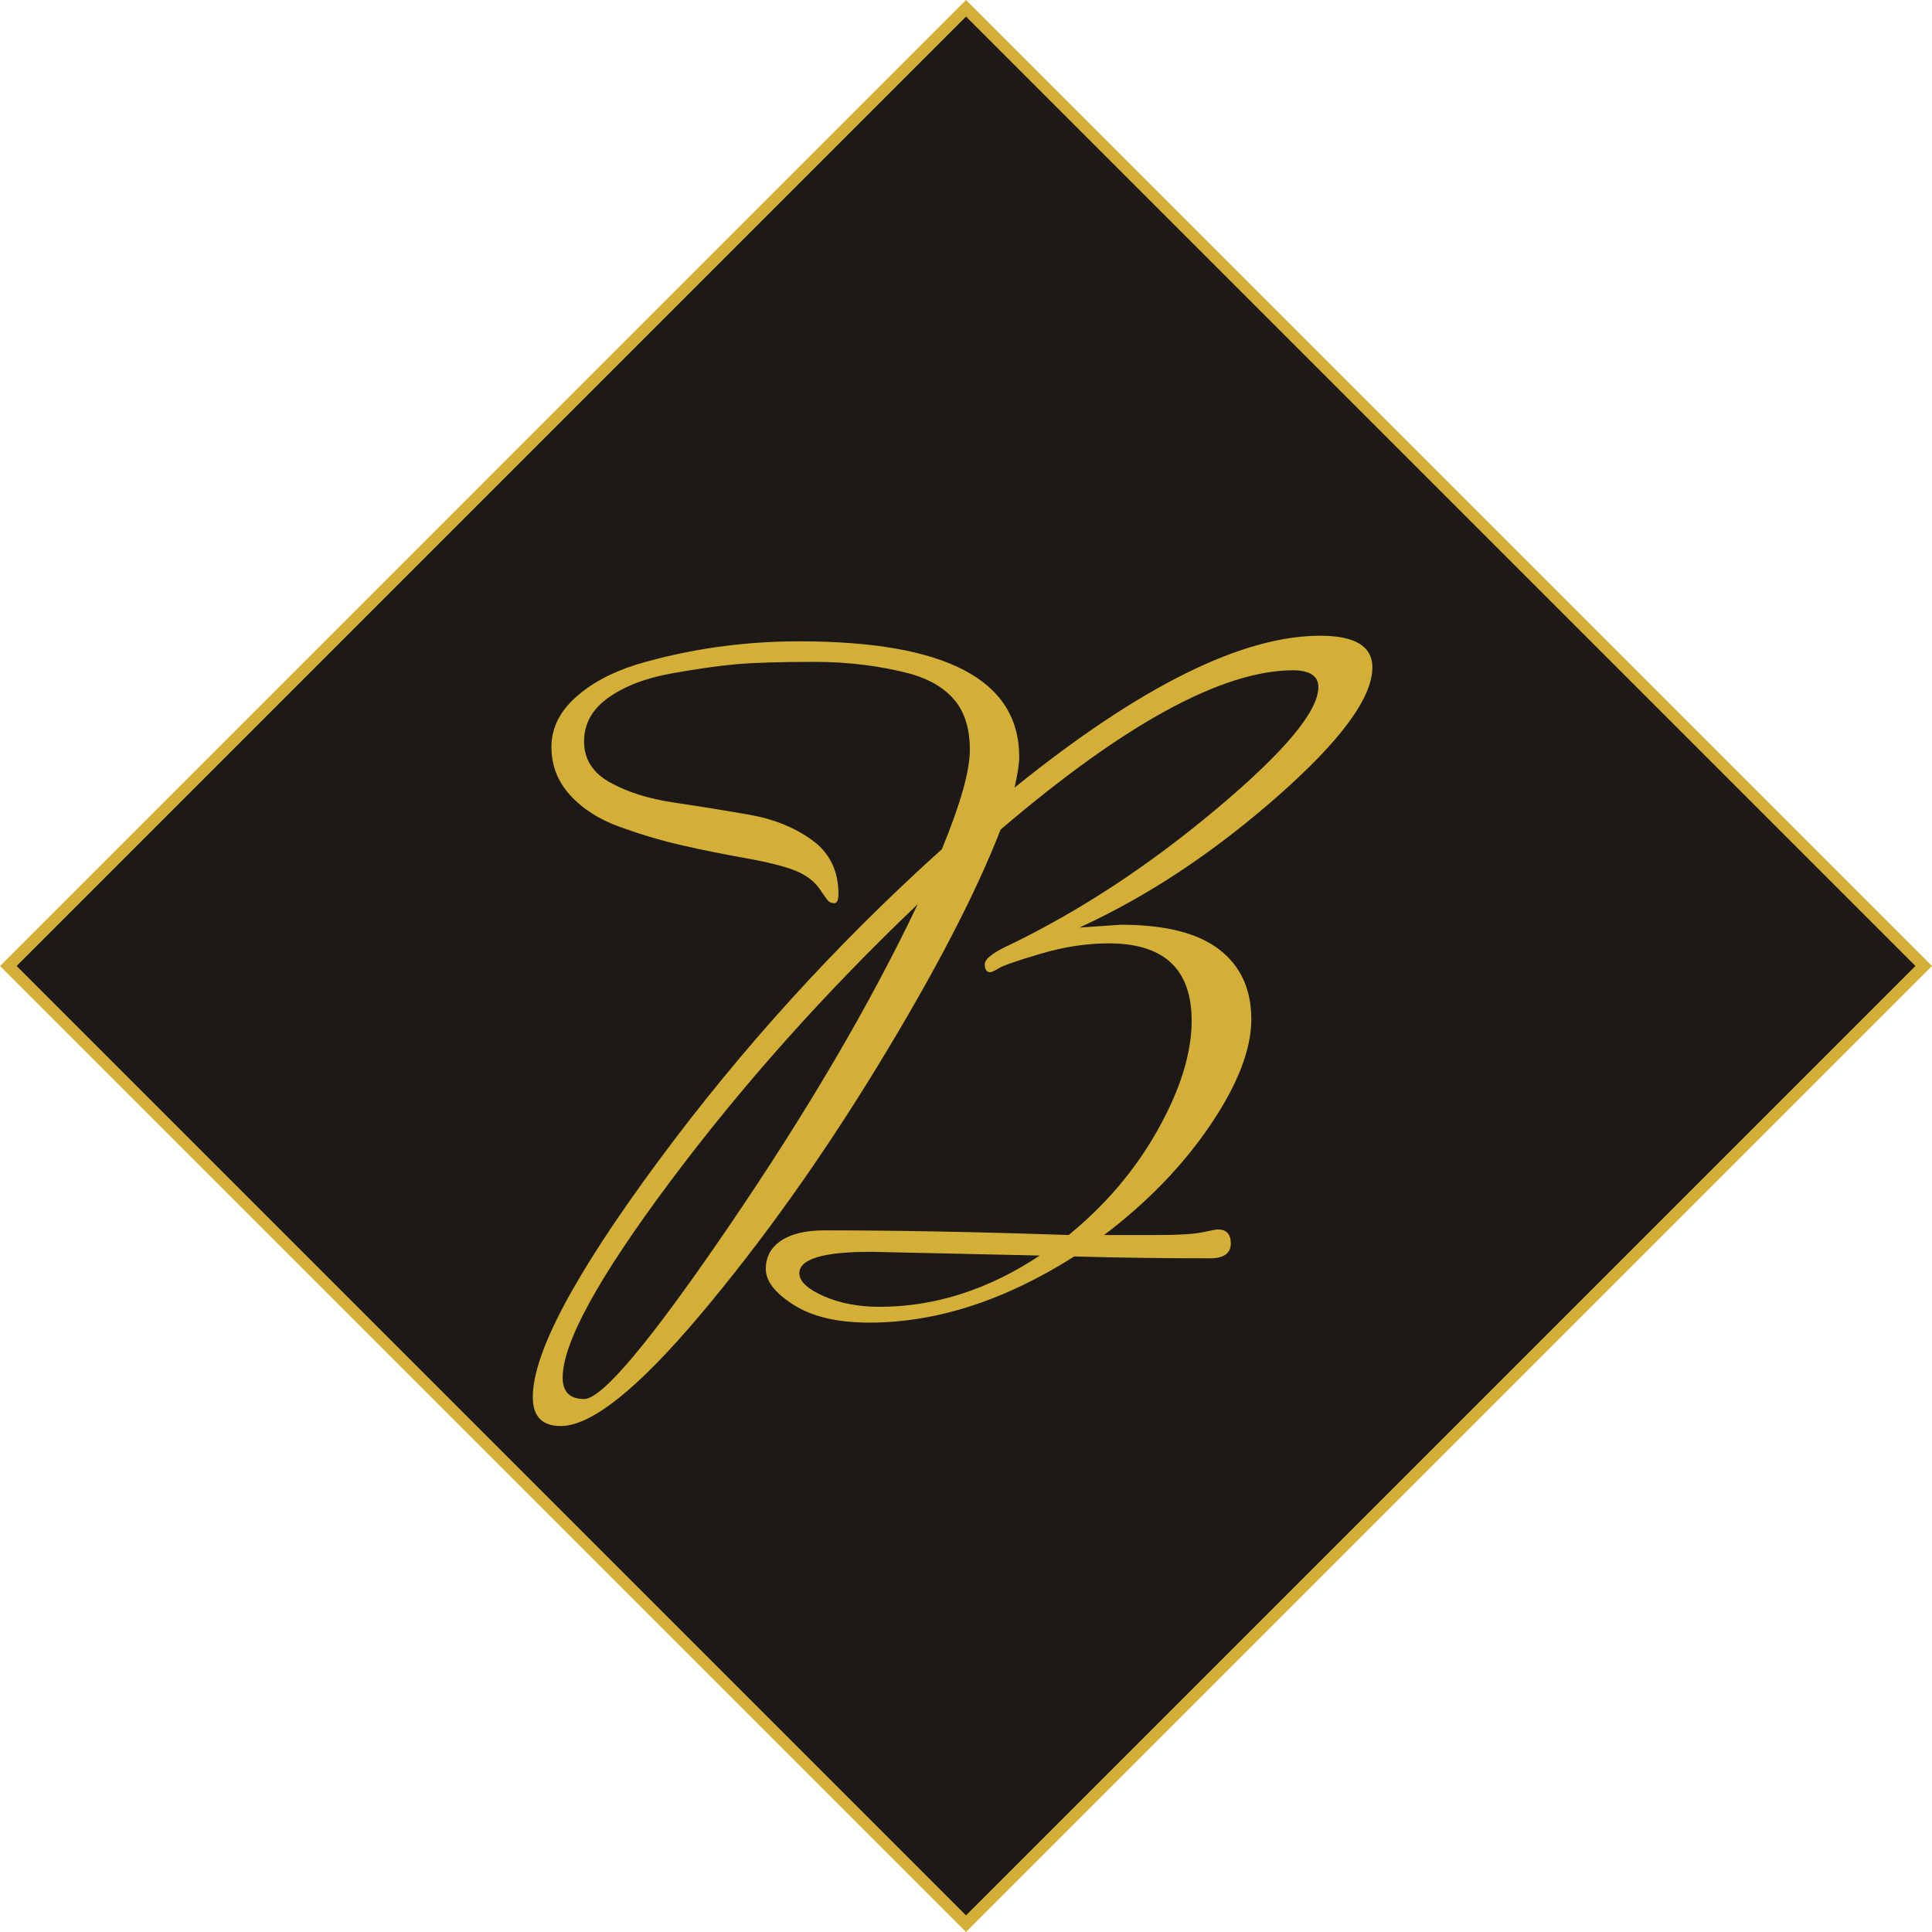
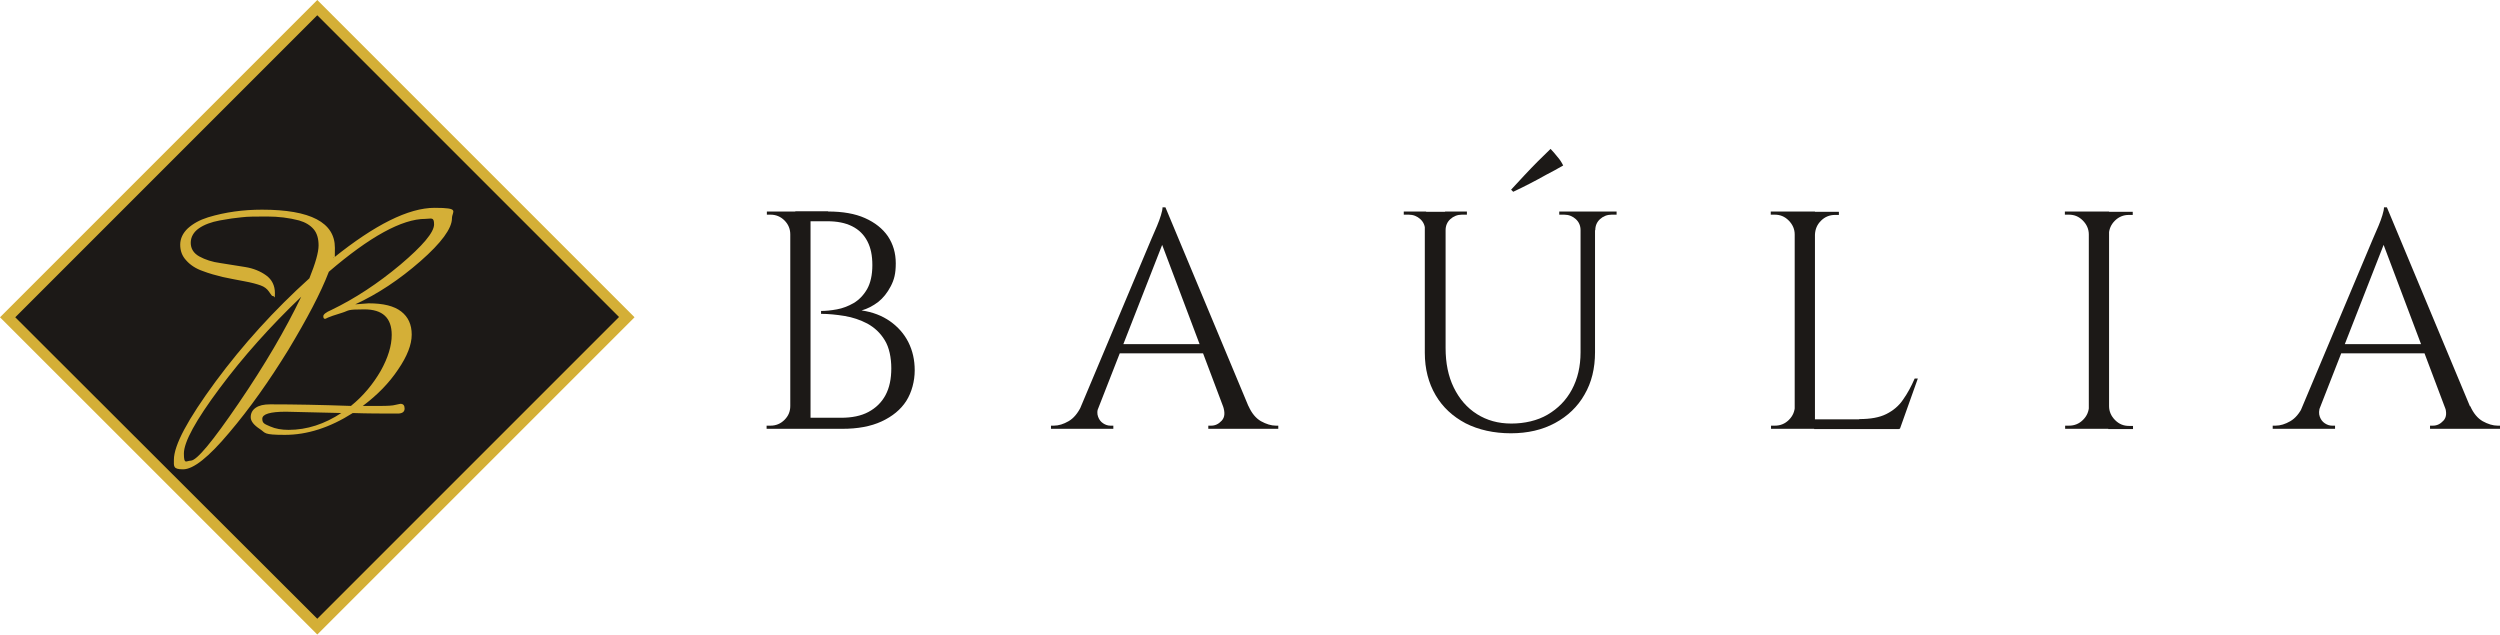
- <svg xmlns="http://www.w3.org/2000/svg" id="Capa_1" version="1.1" viewBox="0 0 765.57 765.57">
+ <svg xmlns="http://www.w3.org/2000/svg" id="Capa_1" version="1.1" viewBox="0 0 950.3 241.1">
+   <defs>
+     <style>
+       .st0 {
+         fill: #d4af37;
+       }
+ 
+       .st1 {
+         fill: #1c1917;
+       }
+     </style>
+   </defs>
  <g>
-     <path d="M303,1052.86h-.35c0-2.04-.75-3.8-2.24-5.25-1.5-1.46-3.27-2.18-5.31-2.18h-1.42l-.12-1.18h9.44v8.62ZM303,1118.25v8.62h-9.44l.12-1.18h1.42c2.05,0,3.82-.73,5.31-2.18,1.49-1.46,2.24-3.21,2.24-5.25h.35ZM310.32,1044.24v82.62h-7.67v-82.62h7.67ZM317.05,1044.24c5.51,0,10.17.83,13.99,2.48,3.82,1.65,6.71,3.95,8.68,6.91,1.97,2.95,2.95,6.39,2.95,10.33,0,3.3-.63,6.2-1.89,8.68-1.26,2.48-2.87,4.49-4.84,6.02-1.97,1.53-4.05,2.62-6.26,3.25,4.17.63,7.77,2.01,10.8,4.13,3.03,2.12,5.35,4.78,6.96,7.97,1.61,3.19,2.42,6.75,2.42,10.68,0,4.41-1.06,8.28-3.19,11.63-2.12,3.35-5.25,5.94-9.38,7.79-4.13,1.85-9.11,2.77-14.93,2.77h-13.1c.08-1.42.12-2.83.12-4.25h12.51c4.09,0,7.55-.73,10.39-2.18,2.83-1.46,5-3.6,6.49-6.43,1.49-2.83,2.24-6.22,2.24-10.15,0-4.41-.85-7.99-2.54-10.74-1.69-2.75-3.88-4.84-6.55-6.26-2.68-1.42-5.57-2.38-8.68-2.89-3.11-.51-6.08-.77-8.91-.77v-1.06c1.81,0,3.82-.2,6.02-.59,2.2-.39,4.33-1.18,6.37-2.36,2.04-1.18,3.74-2.93,5.08-5.25,1.34-2.32,2.01-5.37,2.01-9.15,0-3.54-.65-6.57-1.95-9.09-1.3-2.52-3.23-4.43-5.78-5.72-2.56-1.3-5.72-1.95-9.5-1.95h-10.86c0-.08-.1-.41-.29-1-.2-.59-.49-1.51-.89-2.77h12.51Z" fill="#1c1917" />
-     <path d="M419.86,1118.25c-.55,1.58-.63,2.91-.24,4.01.39,1.1,1.04,1.95,1.95,2.54.9.59,1.83.89,2.77.89h1.06v1.18h-23.73v-1.18h1.06c1.81,0,3.68-.57,5.61-1.71,1.93-1.14,3.52-3.05,4.78-5.72h6.73ZM445.24,1042.59l1.06,8.26-29.63,75.66h-7.08l30.22-71.77c.86-1.97,1.59-3.66,2.18-5.08.59-1.42,1.1-2.79,1.53-4.13.43-1.34.65-2.32.65-2.95h1.06ZM461.88,1094.64v3.54h-36.95v-3.54h36.95ZM445.24,1042.59l34.94,83.57h-10.03l-27.27-72.36,2.36-11.21ZM467.19,1118.25h9.68c1.18,2.68,2.75,4.58,4.72,5.72,1.97,1.14,3.85,1.71,5.67,1.71h.94v1.18h-26.56v-1.18h1.06c1.49,0,2.83-.65,4.01-1.95,1.18-1.3,1.34-3.13.47-5.49Z" fill="#1c1917" />
-     <path d="M544.39,1044.24v7.08h-.35c0-1.73-.61-3.15-1.83-4.25-1.22-1.1-2.7-1.65-4.43-1.65h-1.89v-1.18h8.5ZM551.7,1044.24v51.94c0,5.67,1.04,10.66,3.13,14.99,2.08,4.33,5.02,7.69,8.79,10.09,3.78,2.4,8.14,3.6,13.1,3.6,5.27,0,9.87-1.14,13.81-3.42,3.93-2.28,7-5.45,9.21-9.5,2.2-4.05,3.31-8.79,3.31-14.22v-53.47h5.55v53.47c0,6.14-1.32,11.51-3.95,16.11-2.64,4.6-6.36,8.2-11.15,10.8-4.8,2.6-10.39,3.9-16.76,3.9s-12.26-1.28-17.17-3.84c-4.92-2.56-8.73-6.14-11.45-10.74-2.71-4.6-4.07-9.97-4.07-16.11v-53.59h7.67ZM559.85,1044.24v1.18h-1.89c-1.73,0-3.21.55-4.43,1.65-1.22,1.1-1.83,2.52-1.83,4.25h-.24v-7.08h8.38ZM576.61,1035.86c1.65-1.81,3.31-3.6,4.96-5.37,1.65-1.77,3.32-3.5,5.02-5.19s3.36-3.32,5.02-4.9c.87.94,1.73,1.93,2.6,2.95.87,1.02,1.61,2.12,2.24,3.31-2.12,1.18-4.25,2.36-6.37,3.54-2.12,1.18-4.23,2.3-6.31,3.36-2.09,1.06-4.19,2.11-6.31,3.13l-.83-.83ZM603.4,1044.24v7.08h-.35c0-1.73-.61-3.15-1.83-4.25-1.22-1.1-2.7-1.65-4.43-1.65h-1.89v-1.18h8.5ZM616.74,1044.24v1.18h-1.89c-1.73,0-3.21.55-4.43,1.65-1.22,1.1-1.83,2.52-1.83,4.25h-.24v-7.08h8.38Z" fill="#1c1917" />
-     <path d="M684.85,1052.86h-.35c-.08-2.04-.85-3.8-2.3-5.25-1.46-1.46-3.21-2.18-5.25-2.18h-1.53v-1.18h9.44v8.62ZM684.85,1118.25v8.62h-9.44v-1.18h1.53c2.05,0,3.8-.73,5.25-2.18s2.22-3.21,2.3-5.25h.35ZM692.17,1044.24v82.62h-7.67v-82.62h7.67ZM691.81,1052.86v-8.62h9.44v1.18h-1.53c-2.05,0-3.8.73-5.25,2.18s-2.22,3.21-2.3,5.25h-.35ZM724.04,1123.21v3.66h-32.22v-3.66h32.22ZM731.24,1107.75l-6.85,19.12h-19.59l4.25-3.66c4.17,0,7.57-.65,10.21-1.95,2.64-1.3,4.78-3.13,6.43-5.49,1.65-2.36,3.11-5.04,4.37-8.03h1.18Z" fill="#1c1917" />
-     <path d="M796.63,1052.86h-.35c-.08-2.04-.85-3.8-2.3-5.25-1.46-1.46-3.21-2.18-5.25-2.18h-1.53v-1.18h9.44v8.62ZM796.63,1118.25v8.62h-9.44v-1.18h1.53c2.05,0,3.8-.73,5.25-2.18s2.22-3.21,2.3-5.25h.35ZM803.95,1044.24v82.62h-7.67v-82.62h7.67ZM803.59,1052.86v-8.62h9.44v1.18h-1.53c-2.05,0-3.8.73-5.25,2.18-1.46,1.46-2.22,3.21-2.3,5.25h-.35ZM803.59,1118.25h.35c.08,2.05.84,3.8,2.3,5.25,1.46,1.46,3.21,2.18,5.25,2.18h1.53v1.18h-9.44v-8.62Z" fill="#1c1917" />
-     <path d="M884.21,1118.25c-.55,1.58-.63,2.91-.24,4.01.39,1.1,1.04,1.95,1.95,2.54.9.59,1.83.89,2.77.89h1.06v1.18h-23.73v-1.18h1.06c1.81,0,3.68-.57,5.61-1.71,1.93-1.14,3.52-3.05,4.78-5.72h6.73ZM909.59,1042.59l1.06,8.26-29.63,75.66h-7.08l30.22-71.77c.87-1.97,1.59-3.66,2.18-5.08.59-1.42,1.1-2.79,1.53-4.13.43-1.34.65-2.32.65-2.95h1.06ZM926.23,1094.64v3.54h-36.95v-3.54h36.95ZM909.59,1042.59l34.94,83.57h-10.03l-27.27-72.36,2.36-11.21ZM931.55,1118.25h9.68c1.18,2.68,2.75,4.58,4.72,5.72,1.97,1.14,3.85,1.71,5.67,1.71h.94v1.18h-26.56v-1.18h1.06c1.49,0,2.83-.65,4.01-1.95s1.34-3.13.47-5.49Z" fill="#1c1917" />
+     <path class="st1" d="M300.8,89.1h-.4c0-2-.7-3.8-2.2-5.3-1.5-1.5-3.3-2.2-5.3-2.2h-1.4v-1.2c-.1,0,9.3,0,9.3,0v8.6ZM300.8,154.4v8.6h-9.4v-1.2h1.5c2,0,3.8-.7,5.3-2.2,1.5-1.5,2.2-3.2,2.2-5.3h.4ZM308.1,80.4v82.6h-7.7v-82.6h7.7ZM314.8,80.4c5.5,0,10.2.8,14,2.5,3.8,1.7,6.7,4,8.7,6.9,2,3,3,6.4,3,10.3s-.6,6.2-1.9,8.7c-1.3,2.5-2.9,4.5-4.8,6-2,1.5-4.1,2.6-6.3,3.2,4.2.6,7.8,2,10.8,4.1,3,2.1,5.4,4.8,7,8,1.6,3.2,2.4,6.7,2.4,10.7s-1.1,8.3-3.2,11.6c-2.1,3.3-5.3,5.9-9.4,7.8-4.1,1.9-9.1,2.8-14.9,2.8h-13.1c0-1.4.1-2.8.1-4.2h12.5c4.1,0,7.6-.7,10.4-2.2,2.8-1.5,5-3.6,6.5-6.4,1.5-2.8,2.2-6.2,2.2-10.2s-.8-8-2.5-10.7c-1.7-2.8-3.9-4.8-6.6-6.3-2.7-1.4-5.6-2.4-8.7-2.9-3.1-.5-6.1-.8-8.9-.8v-1.1c1.8,0,3.8-.2,6-.6,2.2-.4,4.3-1.2,6.4-2.4,2-1.2,3.7-2.9,5.1-5.3,1.3-2.3,2-5.4,2-9.1s-.6-6.6-1.9-9.1c-1.3-2.5-3.2-4.4-5.8-5.7-2.6-1.3-5.7-1.9-9.5-1.9h-10.9c0,0,0-.4-.3-1-.2-.6-.5-1.5-.9-2.8h12.5Z" />
+     <path class="st1" d="M417.6,154.4c-.6,1.6-.6,2.9-.2,4,.4,1.1,1,1.9,1.9,2.5.9.6,1.8.9,2.8.9h1.1v1.2h-23.7v-1.2h1.1c1.8,0,3.7-.6,5.6-1.7,1.9-1.1,3.5-3,4.8-5.7h6.7ZM443,78.8l1.1,8.3-29.6,75.7h-7.1l30.2-71.8c.9-2,1.6-3.7,2.2-5.1.6-1.4,1.1-2.8,1.5-4.1.4-1.3.6-2.3.6-3h1.1ZM459.6,130.8v3.5h-36.9v-3.5h36.9ZM443,78.8l34.9,83.6h-10l-27.3-72.4,2.4-11.2ZM464.9,154.4h9.7c1.2,2.7,2.8,4.6,4.7,5.7,2,1.1,3.9,1.7,5.7,1.7h.9v1.2h-26.6v-1.2h1.1c1.5,0,2.8-.6,4-1.9,1.2-1.3,1.3-3.1.5-5.5Z" />
+     <path class="st1" d="M542.1,80.4v7.1h-.4c0-1.7-.6-3.1-1.8-4.2-1.2-1.1-2.7-1.7-4.4-1.7h-1.9v-1.2h8.5ZM549.5,80.4v51.9c0,5.7,1,10.7,3.1,15,2.1,4.3,5,7.7,8.8,10.1,3.8,2.4,8.1,3.6,13.1,3.6s9.9-1.1,13.8-3.4c3.9-2.3,7-5.4,9.2-9.5,2.2-4.1,3.3-8.8,3.3-14.2v-53.5h5.5v53.5c0,6.1-1.3,11.5-4,16.1-2.6,4.6-6.4,8.2-11.2,10.8-4.8,2.6-10.4,3.9-16.8,3.9s-12.3-1.3-17.2-3.8c-4.9-2.6-8.7-6.1-11.4-10.7-2.7-4.6-4.1-10-4.1-16.1v-53.6h7.7ZM557.6,80.4v1.2h-1.9c-1.7,0-3.2.6-4.4,1.7-1.2,1.1-1.8,2.5-1.8,4.2h-.2v-7.1h8.4ZM574.4,72.1c1.7-1.8,3.3-3.6,5-5.4,1.7-1.8,3.3-3.5,5-5.2s3.4-3.3,5-4.9c.9.9,1.7,1.9,2.6,3,.9,1,1.6,2.1,2.2,3.3-2.1,1.2-4.2,2.4-6.4,3.5-2.1,1.2-4.2,2.3-6.3,3.4-2.1,1.1-4.2,2.1-6.3,3.1l-.8-.8ZM601.2,80.4v7.1h-.4c0-1.7-.6-3.1-1.8-4.2-1.2-1.1-2.7-1.7-4.4-1.7h-1.9v-1.2h8.5ZM614.5,80.4v1.2h-1.9c-1.7,0-3.2.6-4.4,1.7-1.2,1.1-1.8,2.5-1.8,4.2h-.2v-7.1h8.4Z" />
+     <path class="st1" d="M682.6,89.1h-.4c0-2-.8-3.8-2.3-5.3-1.5-1.5-3.2-2.2-5.3-2.2h-1.5v-1.2h9.4v8.6ZM682.6,154.4v8.6h-9.4v-1.2h1.5c2,0,3.8-.7,5.3-2.2s2.2-3.2,2.3-5.3h.4ZM689.9,80.4v82.6h-7.7v-82.6h7.7ZM689.6,89.1v-8.6h9.4v1.2h-1.5c-2,0-3.8.7-5.3,2.2s-2.2,3.2-2.3,5.3h-.4ZM721.8,159.4v3.7h-32.2v-3.7h32.2ZM729,143.9l-6.8,19.1h-19.6l4.2-3.7c4.2,0,7.6-.6,10.2-1.9,2.6-1.3,4.8-3.1,6.4-5.5,1.7-2.4,3.1-5,4.4-8h1.2Z" />
+     <path class="st1" d="M794.4,89.1h-.4c0-2-.8-3.8-2.3-5.3-1.5-1.5-3.2-2.2-5.3-2.2h-1.5v-1.2h9.4v8.6ZM794.4,154.4v8.6h-9.4v-1.2h1.5c2,0,3.8-.7,5.3-2.2s2.2-3.2,2.3-5.3h.4ZM801.7,80.4v82.6h-7.7v-82.6h7.7ZM801.3,89.1v-8.6h9.4v1.2h-1.5c-2,0-3.8.7-5.3,2.2-1.5,1.5-2.2,3.2-2.3,5.3h-.4ZM801.3,154.4h.4c0,2,.8,3.8,2.3,5.3,1.5,1.5,3.2,2.2,5.3,2.2h1.5v1.2h-9.4v-8.6Z" />
+     <path class="st1" d="M882,154.4c-.6,1.6-.6,2.9-.2,4,.4,1.1,1,1.9,1.9,2.5.9.6,1.8.9,2.8.9h1.1v1.2h-23.7v-1.2h1.1c1.8,0,3.7-.6,5.6-1.7,1.9-1.1,3.5-3,4.8-5.7h6.7ZM907.3,78.8l1.1,8.3-29.6,75.7h-7.1l30.2-71.8c.9-2,1.6-3.7,2.2-5.1.6-1.4,1.1-2.8,1.5-4.1.4-1.3.6-2.3.6-3h1.1ZM924,130.8v3.5h-36.9v-3.5h36.9ZM907.3,78.8l34.9,83.6h-10l-27.3-72.4,2.4-11.2ZM929.3,154.4h9.7c1.2,2.7,2.8,4.6,4.7,5.7,2,1.1,3.9,1.7,5.7,1.7h.9v1.2h-26.6v-1.2h1.1c1.5,0,2.8-.6,4-1.9s1.3-3.1.5-5.5Z" />
  </g>
  <g>
-     <rect x="38.3" y="999.85" width="169.04" height="169.04" transform="translate(-730.8 404.45) rotate(-45)" fill="#1c1917" stroke="#d4af37" stroke-miterlimit="10" stroke-width="1.46" />
-     <path d="M137.03,1079.57l5.12-.35c5.5,0,9.59,1.03,12.27,3.08,2.68,2.06,4.01,4.96,4.01,8.72s-1.71,8.16-5.12,13.2c-3.41,5.04-7.83,9.62-13.26,13.72h6.63c2.71,0,4.61-.12,5.7-.35,1.08-.23,1.71-.35,1.86-.35,1.08,0,1.63.58,1.63,1.74s-.78,1.78-2.33,1.86c-5.97,0-11.71-.08-17.21-.23-8.68,5.5-17.21,8.26-25.59,8.26-3.95,0-7.09-.74-9.42-2.21s-3.49-2.97-3.49-4.48.64-2.69,1.92-3.55c1.28-.85,3.08-1.28,5.41-1.28,9.07,0,19.23.2,30.47.58,4.65-3.8,8.37-8.2,11.16-13.2,2.79-5,4.19-9.52,4.19-13.55,0-6.43-3.45-9.65-10.35-9.65-2.71,0-5.52.43-8.43,1.28-2.91.85-4.65,1.45-5.23,1.8s-.95.52-1.1.52c-.47,0-.7-.33-.7-.99s1.01-1.45,3.02-2.38c8.84-4.26,17.48-9.94,25.94-17.04,8.45-7.09,12.68-12.15,12.68-15.18,0-1.4-1.09-2.09-3.26-2.09-8.84.08-20.97,6.71-36.4,19.89-3.1,7.99-8.2,17.79-15.29,29.43-7.09,11.63-14.52,22.04-22.27,31.23-7.75,9.19-13.53,13.78-17.33,13.78-2.33,0-3.49-1.2-3.49-3.61,0-5.51,5.21-15.31,15.64-29.43,10.43-14.11,22.23-27.1,35.41-38.96,2.33-5.66,3.49-9.79,3.49-12.39s-.62-4.65-1.86-6.16c-1.24-1.51-3.06-2.62-5.47-3.32-3.8-1.01-7.81-1.51-12.04-1.51s-7.46.1-9.71.29c-2.25.19-4.98.58-8.2,1.16-3.22.58-5.84,1.59-7.85,3.02-2.02,1.44-3.02,3.26-3.02,5.47s1.08,3.92,3.26,5.12c2.17,1.2,4.83,2.04,7.97,2.5s6.26.97,9.36,1.51c3.1.54,5.74,1.61,7.91,3.2,2.17,1.59,3.26,3.82,3.26,6.69,0,.78-.17,1.16-.52,1.16s-.62-.12-.81-.35c-.2-.23-.52-.7-.99-1.4-.7-1.01-1.73-1.78-3.08-2.33-1.36-.54-3.45-1.06-6.28-1.57-2.83-.5-5.51-1.05-8.03-1.63-2.52-.58-5.06-1.34-7.62-2.27-2.56-.93-4.61-2.25-6.16-3.95-1.55-1.7-2.33-3.7-2.33-5.99s.97-4.32,2.91-6.11c1.94-1.78,4.5-3.18,7.68-4.19,6.51-1.94,13.3-2.91,20.35-2.91,18.3,0,27.45,4.81,27.45,14.42,0,.85-.19,2.13-.58,3.84,15.66-12.64,28.38-18.96,38.15-18.96,4.34,0,6.51,1.32,6.51,3.95,0,3.8-3.97,9.19-11.92,16.17-7.95,6.98-16.15,12.41-24.6,16.28ZM75.15,1138.42c2.25,0,8.28-7.19,18.09-21.58,9.81-14.38,17.66-27.78,23.55-40.18-11.63,11.09-21.92,22.62-30.88,34.6-8.96,11.98-13.43,20.14-13.43,24.48,0,1.78.89,2.67,2.67,2.67ZM132.03,1120.51l-21.05-.47c-5.97,0-8.96.89-8.96,2.67,0,1.01,1.01,1.96,3.02,2.85,2.02.89,4.34,1.34,6.98,1.34,6.9,0,13.57-2.13,20.01-6.4Z" fill="#d4af37" />
+     <g>
+       <rect class="st1" x="118.7" y="-842.9" width="523.7" height="523.7" transform="translate(522.3 98.9) rotate(-45)" />
+       <path class="st0" d="M380.5-942.1l361.1,361.1L380.5-219.9,19.4-581l361.1-361.1M380.5-960.5L1-581,380.5-201.5l379.5-379.5-379.5-379.5h0Z" />
+     </g>
+     <path class="st0" d="M425.6-596.3l16.2-1.1c17.5,0,30.5,3.3,39,9.8,8.5,6.5,12.7,15.8,12.7,27.7s-5.4,25.9-16.2,41.9c-10.8,16-24.9,30.5-42.1,43.6h21c8.6,0,14.6-.4,18.1-1.1,3.4-.7,5.4-1.1,5.9-1.1,3.4,0,5.2,1.8,5.2,5.5s-2.5,5.7-7.4,5.9c-19,0-37.2-.2-54.7-.7-27.6,17.5-54.6,26.2-81.2,26.2s-22.5-2.3-29.9-7c-7.4-4.7-11.1-9.4-11.1-14.2s2-8.5,6.1-11.3c4.1-2.7,9.8-4.1,17.2-4.1,28.8,0,61,.6,96.7,1.8,14.8-12.1,26.6-26,35.4-41.9,8.9-15.9,13.3-30.2,13.3-43,0-20.4-11-30.6-32.9-30.6s-17.5,1.4-26.8,4.1c-9.2,2.7-14.8,4.6-16.6,5.7-1.8,1.1-3,1.7-3.5,1.7-1.5,0-2.2-1-2.2-3.1s3.2-4.6,9.6-7.6c28.1-13.5,55.5-31.6,82.3-54.1,26.8-22.5,40.2-38.6,40.2-48.2s-3.5-6.6-10.3-6.6c-28.1.2-66.6,21.3-115.6,63.1-9.8,25.4-26,56.5-48.6,93.4-22.5,36.9-46.1,70-70.7,99.1-24.6,29.2-43,43.8-55,43.8s-11.1-3.8-11.1-11.4c0-17.5,16.6-48.6,49.7-93.4,33.1-44.8,70.6-86,112.4-123.7,7.4-18,11.1-31.1,11.1-39.3s-2-14.8-5.9-19.6c-3.9-4.8-9.7-8.3-17.4-10.5-12.1-3.2-24.8-4.8-38.2-4.8s-23.7.3-30.8.9c-7.1.6-15.8,1.8-26,3.7-10.2,1.8-18.5,5-24.9,9.6-6.4,4.6-9.6,10.3-9.6,17.4s3.4,12.4,10.3,16.2c6.9,3.8,15.3,6.5,25.3,7.9,10,1.5,19.9,3.1,29.7,4.8,9.8,1.7,18.2,5.1,25.1,10.2,6.9,5,10.3,12.1,10.3,21.2s-.6,3.7-1.7,3.7-2-.4-2.6-1.1c-.6-.7-1.7-2.2-3.1-4.4-2.2-3.2-5.5-5.7-9.8-7.4-4.3-1.7-11-3.4-19.9-5-9-1.6-17.5-3.3-25.5-5.2-8-1.8-16.1-4.2-24.2-7.2-8.1-3-14.7-7.1-19.6-12.6-4.9-5.4-7.4-11.8-7.4-19s3.1-13.7,9.2-19.4c6.1-5.7,14.3-10.1,24.4-13.3,20.7-6.2,42.2-9.2,64.6-9.2,58.1,0,87.1,15.3,87.1,45.8s-.6,6.8-1.8,12.2c49.7-40.1,90.1-60.2,121.1-60.2s20.7,4.2,20.7,12.6c0,12.1-12.6,29.2-37.8,51.3-25.2,22.2-51.3,39.4-78.1,51.7ZM229.2-409.4c7.1,0,26.3-22.8,57.4-68.5,31.1-45.7,56.1-88.2,74.8-127.6-36.9,35.2-69.6,71.8-98,109.9-28.4,38-42.6,63.9-42.6,77.7s2.8,8.5,8.5,8.5ZM409.8-466.3l-66.8-1.5c-19,0-28.4,2.8-28.4,8.5s3.2,6.2,9.6,9c6.4,2.8,13.8,4.2,22.2,4.2,21.9,0,43.1-6.8,63.5-20.3Z" />
  </g>
  <g>
-     <rect x="114.44" y="114.44" width="536.69" height="536.69" transform="translate(-158.55 382.78) rotate(-45)" fill="#1c1917" stroke="#d4af37" stroke-miterlimit="10" stroke-width="4.65" />
-     <path d="M427.9,367.54l16.25-1.11c17.48,0,30.46,3.27,38.95,9.79,8.49,6.53,12.74,15.76,12.74,27.69s-5.42,25.91-16.25,41.91c-10.83,16-24.87,30.53-42.09,43.57h21.05c8.61,0,14.64-.37,18.09-1.11,3.44-.74,5.41-1.11,5.91-1.11,3.44,0,5.17,1.84,5.17,5.54s-2.46,5.67-7.39,5.91c-18.96,0-37.17-.24-54.65-.74-27.57,17.48-54.65,26.22-81.24,26.22-12.56,0-22.53-2.34-29.91-7.02-7.39-4.67-11.08-9.42-11.08-14.22s2.03-8.55,6.09-11.26c4.06-2.71,9.79-4.06,17.17-4.06,28.8,0,61.05.62,96.75,1.85,14.77-12.06,26.59-26.03,35.45-41.91,8.86-15.88,13.29-30.21,13.29-43.02,0-20.43-10.96-30.65-32.86-30.65-8.62,0-17.54,1.36-26.77,4.06-9.23,2.71-14.77,4.62-16.62,5.72-1.85,1.11-3.02,1.66-3.51,1.66-1.48,0-2.22-1.04-2.22-3.14s3.2-4.61,9.6-7.57c28.06-13.54,55.51-31.57,82.34-54.1,26.83-22.52,40.25-38.59,40.25-48.19,0-4.43-3.45-6.65-10.34-6.65-28.06.25-66.59,21.3-115.58,63.14-9.85,25.36-26.03,56.5-48.56,93.42-22.53,36.93-46.1,69.97-70.71,99.15-24.62,29.17-42.96,43.76-55.02,43.76-7.39,0-11.08-3.82-11.08-11.45,0-17.48,16.55-48.61,49.67-93.42,33.11-44.8,70.59-86.04,112.44-123.7,7.39-17.97,11.08-31.07,11.08-39.33s-1.97-14.77-5.91-19.57c-3.94-4.8-9.73-8.31-17.36-10.53-12.06-3.2-24.8-4.8-38.22-4.8s-23.7.31-30.83.92c-7.14.62-15.82,1.85-26.03,3.69-10.22,1.85-18.53,5.05-24.92,9.6-6.41,4.56-9.6,10.34-9.6,17.35s3.44,12.43,10.34,16.25c6.89,3.82,15.32,6.46,25.29,7.94,9.97,1.48,19.88,3.08,29.72,4.8,9.84,1.72,18.21,5.11,25.11,10.16,6.89,5.05,10.34,12.13,10.34,21.23,0,2.46-.55,3.69-1.66,3.69s-1.97-.37-2.58-1.11c-.62-.74-1.66-2.22-3.14-4.43-2.21-3.2-5.48-5.66-9.79-7.39-4.31-1.72-10.96-3.38-19.94-4.98-8.99-1.6-17.48-3.32-25.48-5.17-8-1.84-16.06-4.25-24.18-7.2-8.12-2.95-14.65-7.14-19.57-12.56-4.93-5.41-7.39-11.75-7.39-19.02s3.07-13.72,9.23-19.39c6.15-5.66,14.27-10.09,24.37-13.29,20.68-6.15,42.22-9.23,64.62-9.23,58.09,0,87.14,15.27,87.14,45.79,0,2.71-.62,6.77-1.85,12.18,49.72-40.12,90.1-60.19,121.12-60.19,13.78,0,20.68,4.19,20.68,12.55,0,12.06-12.62,29.17-37.85,51.33-25.24,22.16-51.27,39.39-78.1,51.7ZM231.45,554.38c7.14,0,26.28-22.84,57.42-68.5,31.14-45.66,56.06-88.19,74.78-127.58-36.93,35.21-69.61,71.82-98.04,109.85-28.43,38.03-42.65,63.94-42.65,77.73,0,5.66,2.83,8.49,8.49,8.49ZM412.02,497.52l-66.84-1.48c-18.96,0-28.43,2.83-28.43,8.49,0,3.2,3.2,6.22,9.6,9.05,6.4,2.83,13.78,4.25,22.16,4.25,21.91,0,43.08-6.77,63.51-20.31Z" fill="#d4af37" />
+     <g>
+       <rect class="st1" x="37.4" y="37.4" width="166.4" height="166.4" transform="translate(-49.9 120.6) rotate(-45)" />
+       <path class="st0" d="M120.6,5.8l114.7,114.7-114.7,114.7L5.8,120.6,120.6,5.8M120.6,0L0,120.6l120.6,120.6,120.6-120.6L120.6,0h0Z" />
+     </g>
+     <path class="st0" d="M134.9,115.7l5.2-.4c5.6,0,9.7,1,12.4,3.1,2.7,2.1,4,5,4,8.8s-1.7,8.2-5.2,13.3c-3.4,5.1-7.9,9.7-13.4,13.8h6.7c2.7,0,4.7-.1,5.7-.4,1.1-.2,1.7-.4,1.9-.4,1.1,0,1.6.6,1.6,1.8s-.8,1.8-2.3,1.9c-6,0-11.8,0-17.4-.2-8.8,5.6-17.4,8.3-25.8,8.3s-7.2-.7-9.5-2.2-3.5-3-3.5-4.5.6-2.7,1.9-3.6c1.3-.9,3.1-1.3,5.5-1.3,9.2,0,19.4.2,30.7.6,4.7-3.8,8.4-8.3,11.3-13.3,2.8-5,4.2-9.6,4.2-13.7,0-6.5-3.5-9.7-10.4-9.7s-5.6.4-8.5,1.3c-2.9.9-4.7,1.5-5.3,1.8s-1,.5-1.1.5c-.5,0-.7-.3-.7-1s1-1.5,3.1-2.4c8.9-4.3,17.6-10,26.2-17.2,8.5-7.2,12.8-12.3,12.8-15.3s-1.1-2.1-3.3-2.1c-8.9,0-21.2,6.8-36.7,20.1-3.1,8.1-8.3,17.9-15.4,29.7-7.2,11.7-14.6,22.2-22.5,31.5-7.8,9.3-13.6,13.9-17.5,13.9s-3.5-1.2-3.5-3.6c0-5.6,5.3-15.4,15.8-29.7,10.5-14.2,22.4-27.3,35.7-39.3,2.3-5.7,3.5-9.9,3.5-12.5s-.6-4.7-1.9-6.2c-1.3-1.5-3.1-2.6-5.5-3.3-3.8-1-7.9-1.5-12.1-1.5s-7.5,0-9.8.3c-2.3.2-5,.6-8.3,1.2-3.2.6-5.9,1.6-7.9,3-2,1.4-3.1,3.3-3.1,5.5s1.1,4,3.3,5.2c2.2,1.2,4.9,2.1,8,2.5,3.2.5,6.3,1,9.4,1.5,3.1.5,5.8,1.6,8,3.2,2.2,1.6,3.3,3.9,3.3,6.7s-.2,1.2-.5,1.2-.6-.1-.8-.4c-.2-.2-.5-.7-1-1.4-.7-1-1.7-1.8-3.1-2.3-1.4-.5-3.5-1.1-6.3-1.6-2.9-.5-5.6-1.1-8.1-1.6-2.5-.6-5.1-1.3-7.7-2.3-2.6-.9-4.7-2.3-6.2-4-1.6-1.7-2.3-3.7-2.3-6s1-4.4,2.9-6.2c2-1.8,4.5-3.2,7.7-4.2,6.6-2,13.4-2.9,20.5-2.9,18.5,0,27.7,4.9,27.7,14.5s-.2,2.2-.6,3.9c15.8-12.7,28.6-19.1,38.5-19.1s6.6,1.3,6.6,4c0,3.8-4,9.3-12,16.3-8,7-16.3,12.5-24.8,16.4ZM72.5,175.1c2.3,0,8.3-7.3,18.2-21.8,9.9-14.5,17.8-28,23.8-40.5-11.7,11.2-22.1,22.8-31.1,34.9-9,12.1-13.5,20.3-13.5,24.7s.9,2.7,2.7,2.7ZM129.9,157l-21.2-.5c-6,0-9,.9-9,2.7s1,2,3,2.9c2,.9,4.4,1.3,7,1.3,7,0,13.7-2.2,20.2-6.5Z" />
  </g>
</svg>
